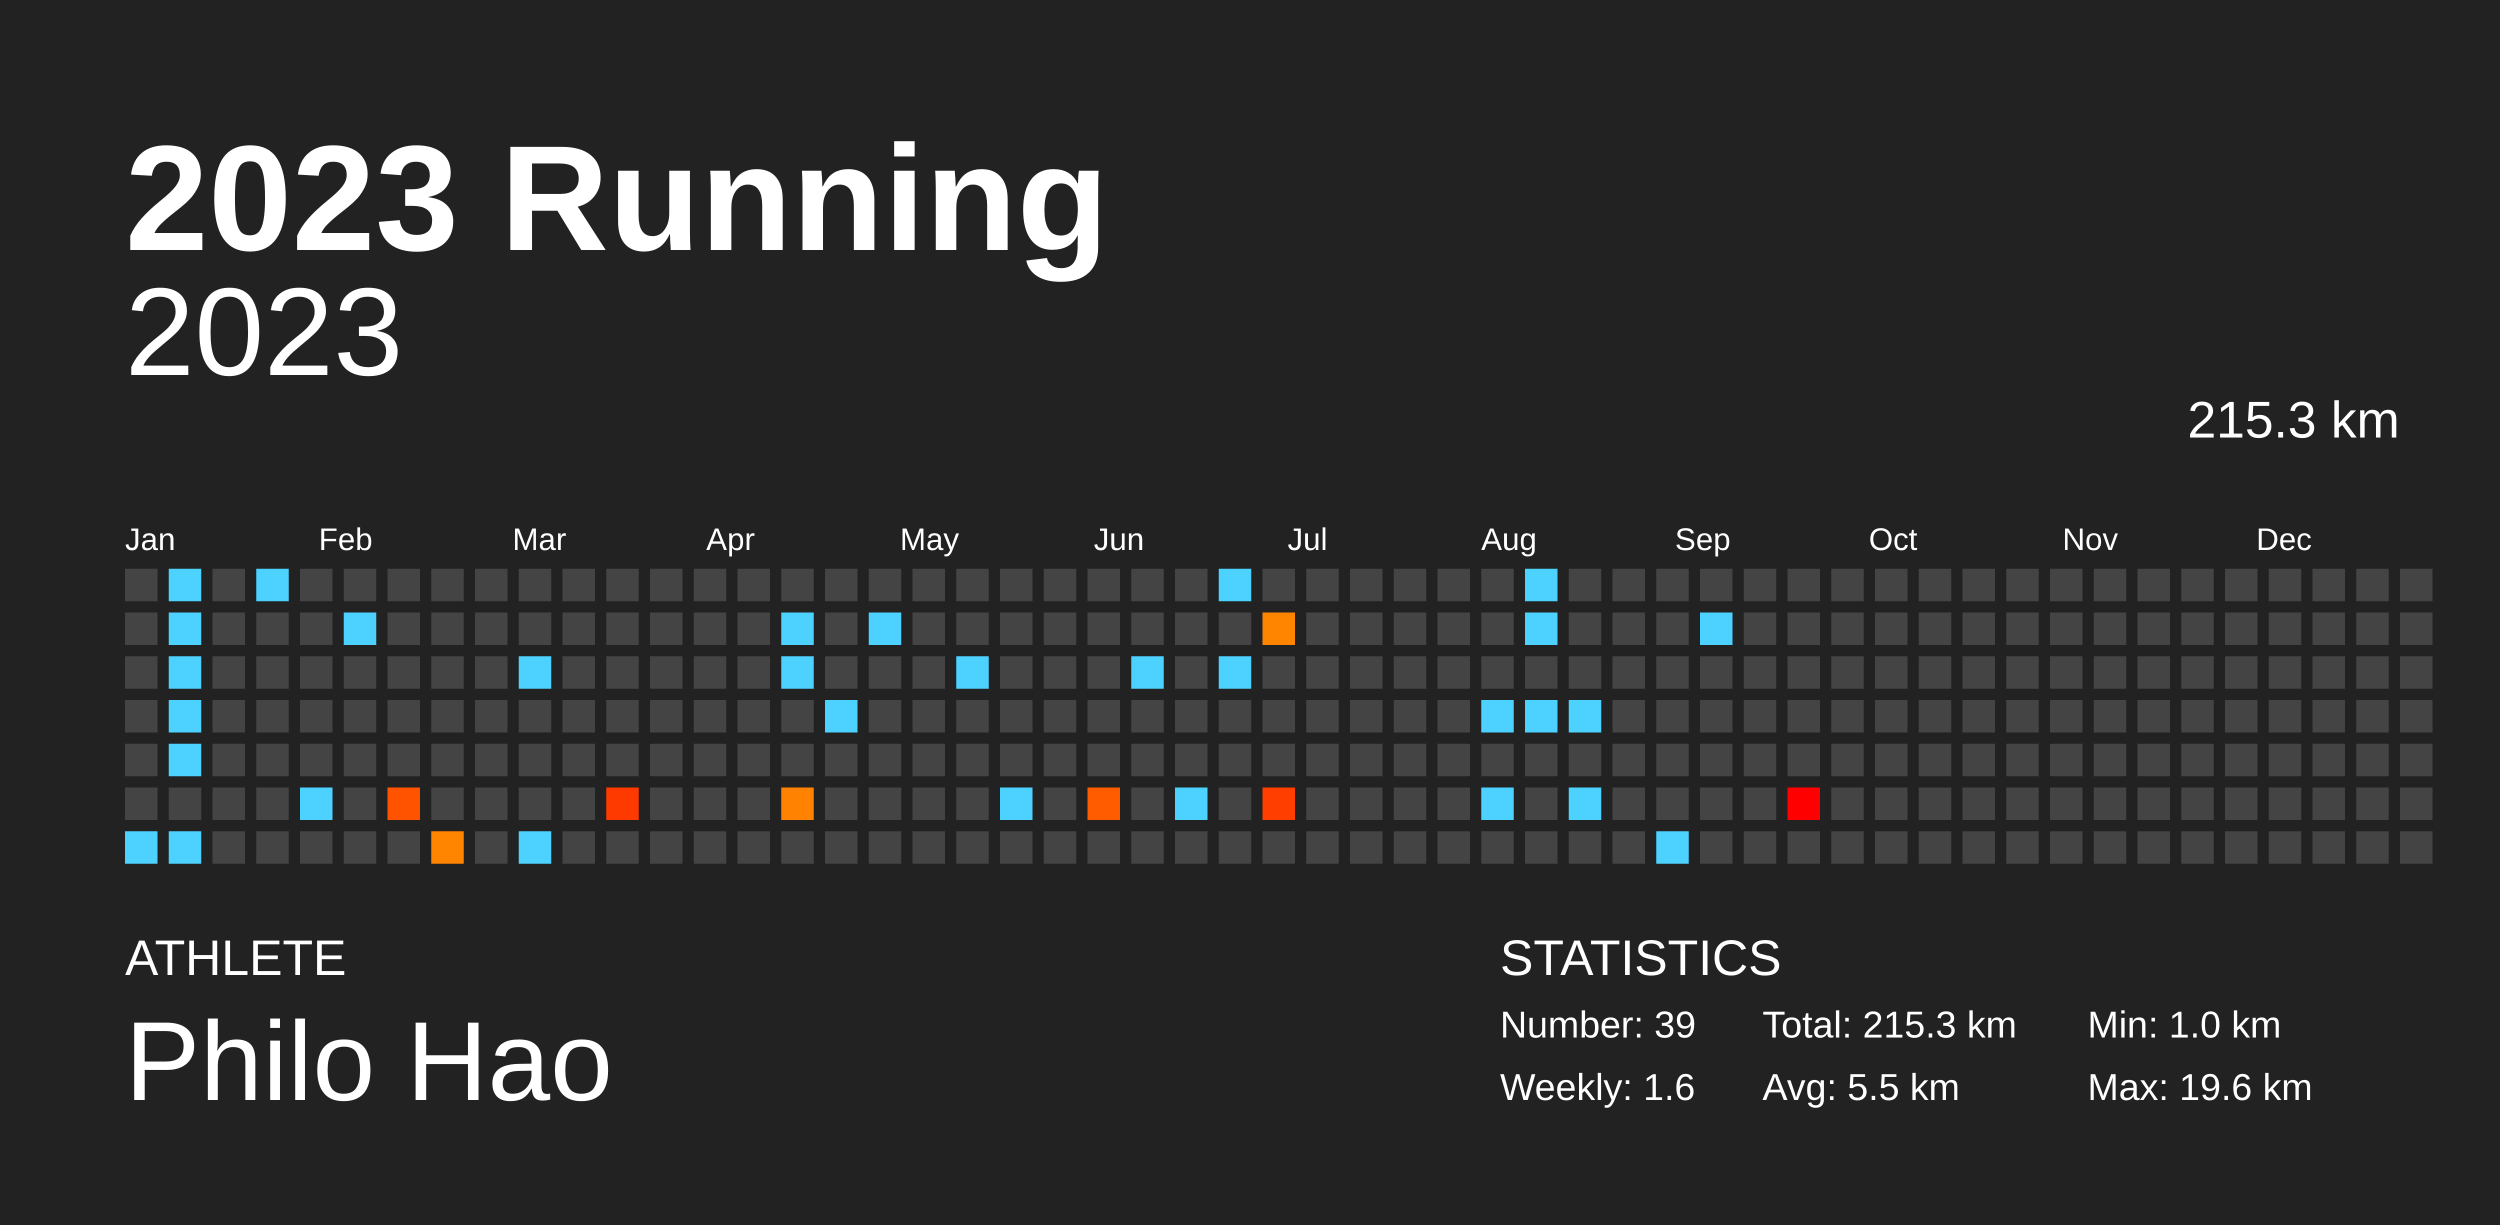
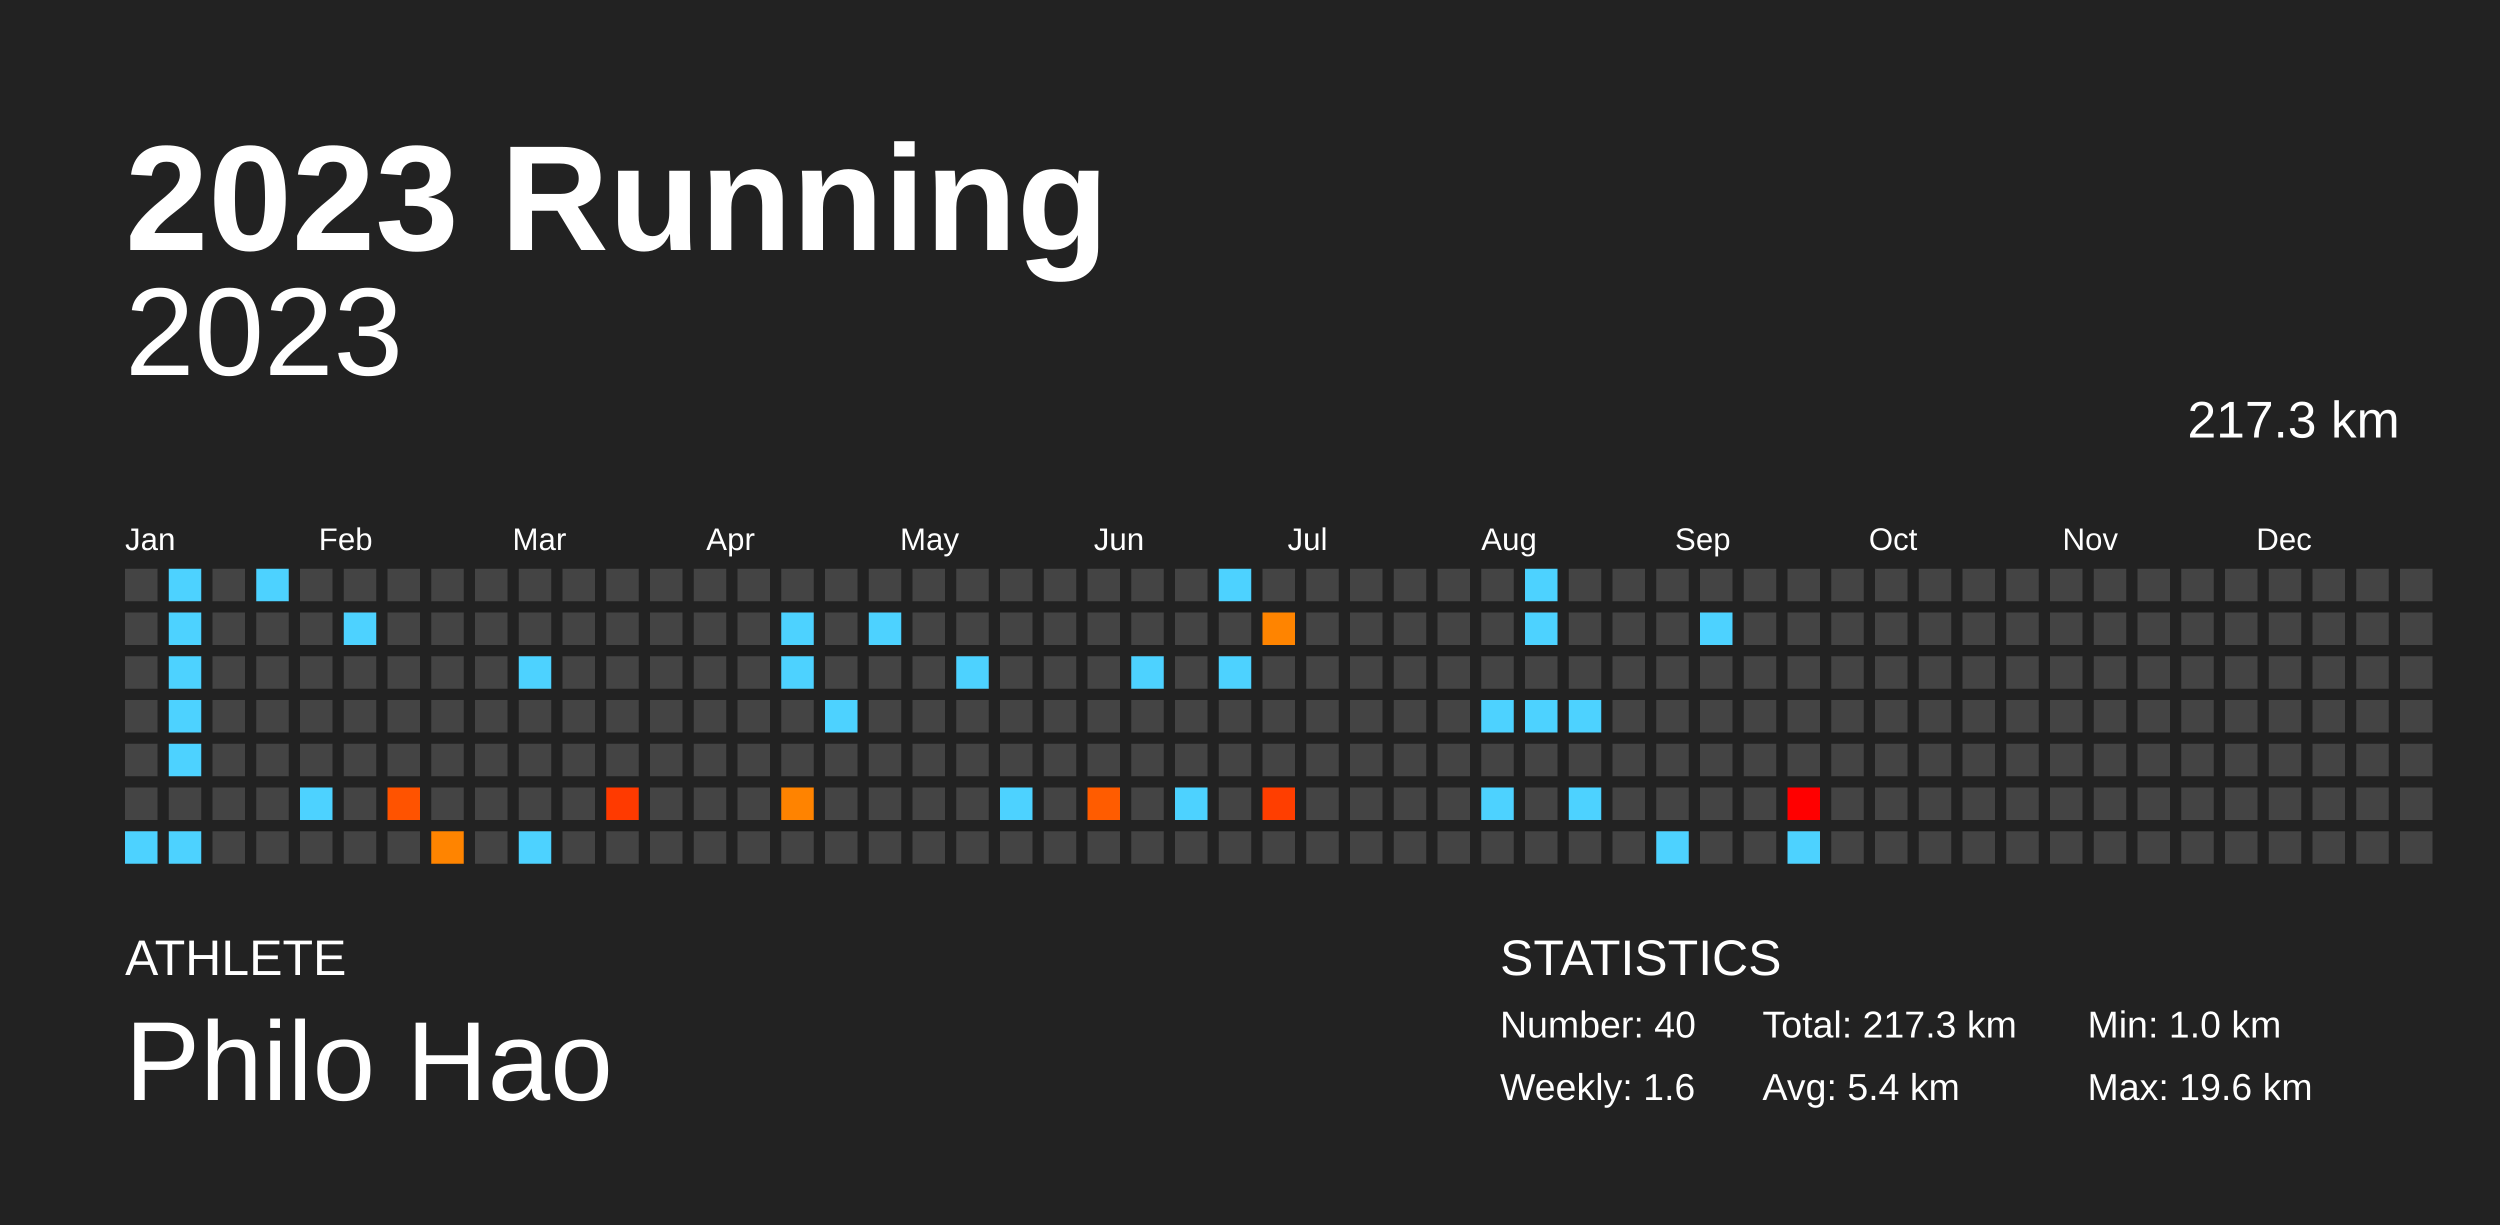
<svg xmlns="http://www.w3.org/2000/svg" baseProfile="full" height="98mm" version="1.1" viewBox="0,0,200,98" width="200mm">
  <defs />
  <rect fill="#222222" height="98" width="200" x="0" y="0" />
  <text fill="#FFFFFF" style="font-size:12px; font-family:Arial; font-weight:bold;" x="10" y="20">2023 Running</text>
  <text fill="#FFFFFF" style="font-size:4px; font-family:Arial" x="10" y="78">ATHLETE</text>
  <text fill="#FFFFFF" style="font-size:9px; font-family:Arial" x="10" y="88">Philo Hao</text>
  <text fill="#FFFFFF" style="font-size:4px; font-family:Arial" x="120" y="78">STATISTICS</text>
-   <text fill="#FFFFFF" style="font-size:3px; font-family:Arial" x="120" y="83">Number: 39</text>
+   <text fill="#FFFFFF" style="font-size:3px; font-family:Arial" x="120" y="83">Number: 40</text>
  <text fill="#FFFFFF" style="font-size:3px; font-family:Arial" x="120" y="88">Weekly: 1.6</text>
-   <text fill="#FFFFFF" style="font-size:3px; font-family:Arial" x="141" y="83">Total: 215.3 km</text>
-   <text fill="#FFFFFF" style="font-size:3px; font-family:Arial" x="141" y="88">Avg: 5.5 km</text>
+   <text fill="#FFFFFF" style="font-size:3px; font-family:Arial" x="141" y="83">Total: 217.3 km</text>
+   <text fill="#FFFFFF" style="font-size:3px; font-family:Arial" x="141" y="88">Avg: 5.4 km</text>
  <text fill="#FFFFFF" style="font-size:3px; font-family:Arial" x="167" y="83">Min: 1.0 km</text>
  <text fill="#FFFFFF" style="font-size:3px; font-family:Arial" x="167" y="88">Max: 19.6 km</text>
  <text alignment-baseline="hanging" fill="#FFFFFF" style="font-size:10.0px; font-family:Arial;" x="10" y="30">2023</text>
-   <text alignment-baseline="hanging" fill="#FFFFFF" style="font-size:4.125px; font-family:Arial;" x="175" y="35">215.3 km</text>
+   <text alignment-baseline="hanging" fill="#FFFFFF" style="font-size:4.125px; font-family:Arial;" x="175" y="35">217.3 km</text>
  <text fill="#FFFFFF" style="font-size:2.5px; font-family:Arial" x="10.0" y="44">Jan</text>
  <text fill="#FFFFFF" style="font-size:2.5px; font-family:Arial" x="25.5" y="44">Feb</text>
  <text fill="#FFFFFF" style="font-size:2.5px; font-family:Arial" x="41.0" y="44">Mar</text>
  <text fill="#FFFFFF" style="font-size:2.5px; font-family:Arial" x="56.5" y="44">Apr</text>
  <text fill="#FFFFFF" style="font-size:2.5px; font-family:Arial" x="72.0" y="44">May</text>
  <text fill="#FFFFFF" style="font-size:2.5px; font-family:Arial" x="87.5" y="44">Jun</text>
  <text fill="#FFFFFF" style="font-size:2.5px; font-family:Arial" x="103.0" y="44">Jul</text>
  <text fill="#FFFFFF" style="font-size:2.5px; font-family:Arial" x="118.5" y="44">Aug</text>
  <text fill="#FFFFFF" style="font-size:2.5px; font-family:Arial" x="134.0" y="44">Sep</text>
  <text fill="#FFFFFF" style="font-size:2.5px; font-family:Arial" x="149.5" y="44">Oct</text>
  <text fill="#FFFFFF" style="font-size:2.5px; font-family:Arial" x="165.0" y="44">Nov</text>
  <text fill="#FFFFFF" style="font-size:2.5px; font-family:Arial" x="180.5" y="44">Dec</text>
  <rect fill="#444444" height="2.6" width="2.6" x="10.0" y="45.5" />
  <rect fill="#444444" height="2.6" width="2.6" x="10.0" y="49.0" />
  <rect fill="#444444" height="2.6" width="2.6" x="10.0" y="52.5" />
  <rect fill="#444444" height="2.6" width="2.6" x="10.0" y="56.0" />
  <rect fill="#444444" height="2.6" width="2.6" x="10.0" y="59.5" />
  <rect fill="#444444" height="2.6" width="2.6" x="10.0" y="63.0" />
  <rect fill="#4dd2ff" height="2.6" width="2.6" x="10.0" y="66.5" />
  <rect fill="#4dd2ff" height="2.6" width="2.6" x="13.5" y="45.5" />
  <rect fill="#4dd2ff" height="2.6" width="2.6" x="13.5" y="49.0" />
  <rect fill="#4dd2ff" height="2.6" width="2.6" x="13.5" y="52.5" />
  <rect fill="#4dd2ff" height="2.6" width="2.6" x="13.5" y="56.0" />
  <rect fill="#4dd2ff" height="2.6" width="2.6" x="13.5" y="59.5" />
  <rect fill="#444444" height="2.6" width="2.6" x="13.5" y="63.0" />
  <rect fill="#4dd2ff" height="2.6" width="2.6" x="13.5" y="66.5" />
  <rect fill="#444444" height="2.6" width="2.6" x="17.0" y="45.5" />
  <rect fill="#444444" height="2.6" width="2.6" x="17.0" y="49.0" />
  <rect fill="#444444" height="2.6" width="2.6" x="17.0" y="52.5" />
  <rect fill="#444444" height="2.6" width="2.6" x="17.0" y="56.0" />
  <rect fill="#444444" height="2.6" width="2.6" x="17.0" y="59.5" />
  <rect fill="#444444" height="2.6" width="2.6" x="17.0" y="63.0" />
  <rect fill="#444444" height="2.6" width="2.6" x="17.0" y="66.5" />
  <rect fill="#4dd2ff" height="2.6" width="2.6" x="20.5" y="45.5" />
  <rect fill="#444444" height="2.6" width="2.6" x="20.5" y="49.0" />
  <rect fill="#444444" height="2.6" width="2.6" x="20.5" y="52.5" />
  <rect fill="#444444" height="2.6" width="2.6" x="20.5" y="56.0" />
  <rect fill="#444444" height="2.6" width="2.6" x="20.5" y="59.5" />
  <rect fill="#444444" height="2.6" width="2.6" x="20.5" y="63.0" />
  <rect fill="#444444" height="2.6" width="2.6" x="20.5" y="66.5" />
  <rect fill="#444444" height="2.6" width="2.6" x="24.0" y="45.5" />
  <rect fill="#444444" height="2.6" width="2.6" x="24.0" y="49.0" />
  <rect fill="#444444" height="2.6" width="2.6" x="24.0" y="52.5" />
  <rect fill="#444444" height="2.6" width="2.6" x="24.0" y="56.0" />
  <rect fill="#444444" height="2.6" width="2.6" x="24.0" y="59.5" />
  <rect fill="#4dd2ff" height="2.6" width="2.6" x="24.0" y="63.0" />
  <rect fill="#444444" height="2.6" width="2.6" x="24.0" y="66.5" />
  <rect fill="#444444" height="2.6" width="2.6" x="27.5" y="45.5" />
  <rect fill="#4dd2ff" height="2.6" width="2.6" x="27.5" y="49.0" />
  <rect fill="#444444" height="2.6" width="2.6" x="27.5" y="52.5" />
  <rect fill="#444444" height="2.6" width="2.6" x="27.5" y="56.0" />
  <rect fill="#444444" height="2.6" width="2.6" x="27.5" y="59.5" />
  <rect fill="#444444" height="2.6" width="2.6" x="27.5" y="63.0" />
  <rect fill="#444444" height="2.6" width="2.6" x="27.5" y="66.5" />
  <rect fill="#444444" height="2.6" width="2.6" x="31.0" y="45.5" />
  <rect fill="#444444" height="2.6" width="2.6" x="31.0" y="49.0" />
  <rect fill="#444444" height="2.6" width="2.6" x="31.0" y="52.5" />
  <rect fill="#444444" height="2.6" width="2.6" x="31.0" y="56.0" />
  <rect fill="#444444" height="2.6" width="2.6" x="31.0" y="59.5" />
  <rect fill="#ff5300" height="2.6" width="2.6" x="31.0" y="63.0" />
  <rect fill="#444444" height="2.6" width="2.6" x="31.0" y="66.5" />
  <rect fill="#444444" height="2.6" width="2.6" x="34.5" y="45.5" />
  <rect fill="#444444" height="2.6" width="2.6" x="34.5" y="49.0" />
  <rect fill="#444444" height="2.6" width="2.6" x="34.5" y="52.5" />
  <rect fill="#444444" height="2.6" width="2.6" x="34.5" y="56.0" />
  <rect fill="#444444" height="2.6" width="2.6" x="34.5" y="59.5" />
  <rect fill="#444444" height="2.6" width="2.6" x="34.5" y="63.0" />
  <rect fill="#ff8400" height="2.6" width="2.6" x="34.5" y="66.5" />
  <rect fill="#444444" height="2.6" width="2.6" x="38.0" y="45.5" />
  <rect fill="#444444" height="2.6" width="2.6" x="38.0" y="49.0" />
  <rect fill="#444444" height="2.6" width="2.6" x="38.0" y="52.5" />
  <rect fill="#444444" height="2.6" width="2.6" x="38.0" y="56.0" />
  <rect fill="#444444" height="2.6" width="2.6" x="38.0" y="59.5" />
  <rect fill="#444444" height="2.6" width="2.6" x="38.0" y="63.0" />
  <rect fill="#444444" height="2.6" width="2.6" x="38.0" y="66.5" />
  <rect fill="#444444" height="2.6" width="2.6" x="41.5" y="45.5" />
  <rect fill="#444444" height="2.6" width="2.6" x="41.5" y="49.0" />
  <rect fill="#4dd2ff" height="2.6" width="2.6" x="41.5" y="52.5" />
  <rect fill="#444444" height="2.6" width="2.6" x="41.5" y="56.0" />
  <rect fill="#444444" height="2.6" width="2.6" x="41.5" y="59.5" />
  <rect fill="#444444" height="2.6" width="2.6" x="41.5" y="63.0" />
  <rect fill="#4dd2ff" height="2.6" width="2.6" x="41.5" y="66.5" />
  <rect fill="#444444" height="2.6" width="2.6" x="45.0" y="45.5" />
  <rect fill="#444444" height="2.6" width="2.6" x="45.0" y="49.0" />
  <rect fill="#444444" height="2.6" width="2.6" x="45.0" y="52.5" />
  <rect fill="#444444" height="2.6" width="2.6" x="45.0" y="56.0" />
  <rect fill="#444444" height="2.6" width="2.6" x="45.0" y="59.5" />
  <rect fill="#444444" height="2.6" width="2.6" x="45.0" y="63.0" />
  <rect fill="#444444" height="2.6" width="2.6" x="45.0" y="66.5" />
  <rect fill="#444444" height="2.6" width="2.6" x="48.5" y="45.5" />
  <rect fill="#444444" height="2.6" width="2.6" x="48.5" y="49.0" />
  <rect fill="#444444" height="2.6" width="2.6" x="48.5" y="52.5" />
  <rect fill="#444444" height="2.6" width="2.6" x="48.5" y="56.0" />
  <rect fill="#444444" height="2.6" width="2.6" x="48.5" y="59.5" />
  <rect fill="#ff3a00" height="2.6" width="2.6" x="48.5" y="63.0" />
  <rect fill="#444444" height="2.6" width="2.6" x="48.5" y="66.5" />
  <rect fill="#444444" height="2.6" width="2.6" x="52.0" y="45.5" />
  <rect fill="#444444" height="2.6" width="2.6" x="52.0" y="49.0" />
  <rect fill="#444444" height="2.6" width="2.6" x="52.0" y="52.5" />
  <rect fill="#444444" height="2.6" width="2.6" x="52.0" y="56.0" />
  <rect fill="#444444" height="2.6" width="2.6" x="52.0" y="59.5" />
  <rect fill="#444444" height="2.6" width="2.6" x="52.0" y="63.0" />
  <rect fill="#444444" height="2.6" width="2.6" x="52.0" y="66.5" />
  <rect fill="#444444" height="2.6" width="2.6" x="55.5" y="45.5" />
  <rect fill="#444444" height="2.6" width="2.6" x="55.5" y="49.0" />
  <rect fill="#444444" height="2.6" width="2.6" x="55.5" y="52.5" />
  <rect fill="#444444" height="2.6" width="2.6" x="55.5" y="56.0" />
  <rect fill="#444444" height="2.6" width="2.6" x="55.5" y="59.5" />
  <rect fill="#444444" height="2.6" width="2.6" x="55.5" y="63.0" />
  <rect fill="#444444" height="2.6" width="2.6" x="55.5" y="66.5" />
  <rect fill="#444444" height="2.6" width="2.6" x="59.0" y="45.5" />
  <rect fill="#444444" height="2.6" width="2.6" x="59.0" y="49.0" />
  <rect fill="#444444" height="2.6" width="2.6" x="59.0" y="52.5" />
  <rect fill="#444444" height="2.6" width="2.6" x="59.0" y="56.0" />
  <rect fill="#444444" height="2.6" width="2.6" x="59.0" y="59.5" />
  <rect fill="#444444" height="2.6" width="2.6" x="59.0" y="63.0" />
  <rect fill="#444444" height="2.6" width="2.6" x="59.0" y="66.5" />
  <rect fill="#444444" height="2.6" width="2.6" x="62.5" y="45.5" />
  <rect fill="#4dd2ff" height="2.6" width="2.6" x="62.5" y="49.0" />
  <rect fill="#4dd2ff" height="2.6" width="2.6" x="62.5" y="52.5" />
  <rect fill="#444444" height="2.6" width="2.6" x="62.5" y="56.0" />
  <rect fill="#444444" height="2.6" width="2.6" x="62.5" y="59.5" />
  <rect fill="#ff8300" height="2.6" width="2.6" x="62.5" y="63.0" />
  <rect fill="#444444" height="2.6" width="2.6" x="62.5" y="66.5" />
  <rect fill="#444444" height="2.6" width="2.6" x="66.0" y="45.5" />
  <rect fill="#444444" height="2.6" width="2.6" x="66.0" y="49.0" />
  <rect fill="#444444" height="2.6" width="2.6" x="66.0" y="52.5" />
  <rect fill="#4dd2ff" height="2.6" width="2.6" x="66.0" y="56.0" />
  <rect fill="#444444" height="2.6" width="2.6" x="66.0" y="59.5" />
  <rect fill="#444444" height="2.6" width="2.6" x="66.0" y="63.0" />
  <rect fill="#444444" height="2.6" width="2.6" x="66.0" y="66.5" />
  <rect fill="#444444" height="2.6" width="2.6" x="69.5" y="45.5" />
  <rect fill="#4dd2ff" height="2.6" width="2.6" x="69.5" y="49.0" />
  <rect fill="#444444" height="2.6" width="2.6" x="69.5" y="52.5" />
  <rect fill="#444444" height="2.6" width="2.6" x="69.5" y="56.0" />
  <rect fill="#444444" height="2.6" width="2.6" x="69.5" y="59.5" />
  <rect fill="#444444" height="2.6" width="2.6" x="69.5" y="63.0" />
  <rect fill="#444444" height="2.6" width="2.6" x="69.5" y="66.5" />
  <rect fill="#444444" height="2.6" width="2.6" x="73.0" y="45.5" />
  <rect fill="#444444" height="2.6" width="2.6" x="73.0" y="49.0" />
  <rect fill="#444444" height="2.6" width="2.6" x="73.0" y="52.5" />
  <rect fill="#444444" height="2.6" width="2.6" x="73.0" y="56.0" />
  <rect fill="#444444" height="2.6" width="2.6" x="73.0" y="59.5" />
  <rect fill="#444444" height="2.6" width="2.6" x="73.0" y="63.0" />
  <rect fill="#444444" height="2.6" width="2.6" x="73.0" y="66.5" />
  <rect fill="#444444" height="2.6" width="2.6" x="76.5" y="45.5" />
  <rect fill="#444444" height="2.6" width="2.6" x="76.5" y="49.0" />
  <rect fill="#4dd2ff" height="2.6" width="2.6" x="76.5" y="52.5" />
  <rect fill="#444444" height="2.6" width="2.6" x="76.5" y="56.0" />
  <rect fill="#444444" height="2.6" width="2.6" x="76.5" y="59.5" />
  <rect fill="#444444" height="2.6" width="2.6" x="76.5" y="63.0" />
  <rect fill="#444444" height="2.6" width="2.6" x="76.5" y="66.5" />
  <rect fill="#444444" height="2.6" width="2.6" x="80.0" y="45.5" />
  <rect fill="#444444" height="2.6" width="2.6" x="80.0" y="49.0" />
  <rect fill="#444444" height="2.6" width="2.6" x="80.0" y="52.5" />
  <rect fill="#444444" height="2.6" width="2.6" x="80.0" y="56.0" />
  <rect fill="#444444" height="2.6" width="2.6" x="80.0" y="59.5" />
  <rect fill="#4dd2ff" height="2.6" width="2.6" x="80.0" y="63.0" />
  <rect fill="#444444" height="2.6" width="2.6" x="80.0" y="66.5" />
  <rect fill="#444444" height="2.6" width="2.6" x="83.5" y="45.5" />
  <rect fill="#444444" height="2.6" width="2.6" x="83.5" y="49.0" />
  <rect fill="#444444" height="2.6" width="2.6" x="83.5" y="52.5" />
  <rect fill="#444444" height="2.6" width="2.6" x="83.5" y="56.0" />
  <rect fill="#444444" height="2.6" width="2.6" x="83.5" y="59.5" />
  <rect fill="#444444" height="2.6" width="2.6" x="83.5" y="63.0" />
  <rect fill="#444444" height="2.6" width="2.6" x="83.5" y="66.5" />
  <rect fill="#444444" height="2.6" width="2.6" x="87.0" y="45.5" />
  <rect fill="#444444" height="2.6" width="2.6" x="87.0" y="49.0" />
  <rect fill="#444444" height="2.6" width="2.6" x="87.0" y="52.5" />
  <rect fill="#444444" height="2.6" width="2.6" x="87.0" y="56.0" />
  <rect fill="#444444" height="2.6" width="2.6" x="87.0" y="59.5" />
  <rect fill="#ff5c00" height="2.6" width="2.6" x="87.0" y="63.0" />
  <rect fill="#444444" height="2.6" width="2.6" x="87.0" y="66.5" />
  <rect fill="#444444" height="2.6" width="2.6" x="90.5" y="45.5" />
  <rect fill="#444444" height="2.6" width="2.6" x="90.5" y="49.0" />
  <rect fill="#4dd2ff" height="2.6" width="2.6" x="90.5" y="52.5" />
  <rect fill="#444444" height="2.6" width="2.6" x="90.5" y="56.0" />
  <rect fill="#444444" height="2.6" width="2.6" x="90.5" y="59.5" />
  <rect fill="#444444" height="2.6" width="2.6" x="90.5" y="63.0" />
  <rect fill="#444444" height="2.6" width="2.6" x="90.5" y="66.5" />
  <rect fill="#444444" height="2.6" width="2.6" x="94.0" y="45.5" />
  <rect fill="#444444" height="2.6" width="2.6" x="94.0" y="49.0" />
  <rect fill="#444444" height="2.6" width="2.6" x="94.0" y="52.5" />
  <rect fill="#444444" height="2.6" width="2.6" x="94.0" y="56.0" />
  <rect fill="#444444" height="2.6" width="2.6" x="94.0" y="59.5" />
  <rect fill="#4dd2ff" height="2.6" width="2.6" x="94.0" y="63.0" />
  <rect fill="#444444" height="2.6" width="2.6" x="94.0" y="66.5" />
  <rect fill="#4dd2ff" height="2.6" width="2.6" x="97.5" y="45.5" />
  <rect fill="#444444" height="2.6" width="2.6" x="97.5" y="49.0" />
  <rect fill="#4dd2ff" height="2.6" width="2.6" x="97.5" y="52.5" />
  <rect fill="#444444" height="2.6" width="2.6" x="97.5" y="56.0" />
  <rect fill="#444444" height="2.6" width="2.6" x="97.5" y="59.5" />
  <rect fill="#444444" height="2.6" width="2.6" x="97.5" y="63.0" />
  <rect fill="#444444" height="2.6" width="2.6" x="97.5" y="66.5" />
  <rect fill="#444444" height="2.6" width="2.6" x="101.0" y="45.5" />
  <rect fill="#ff8400" height="2.6" width="2.6" x="101.0" y="49.0" />
  <rect fill="#444444" height="2.6" width="2.6" x="101.0" y="52.5" />
  <rect fill="#444444" height="2.6" width="2.6" x="101.0" y="56.0" />
  <rect fill="#444444" height="2.6" width="2.6" x="101.0" y="59.5" />
  <rect fill="#ff3e00" height="2.6" width="2.6" x="101.0" y="63.0" />
  <rect fill="#444444" height="2.6" width="2.6" x="101.0" y="66.5" />
  <rect fill="#444444" height="2.6" width="2.6" x="104.5" y="45.5" />
  <rect fill="#444444" height="2.6" width="2.6" x="104.5" y="49.0" />
  <rect fill="#444444" height="2.6" width="2.6" x="104.5" y="52.5" />
  <rect fill="#444444" height="2.6" width="2.6" x="104.5" y="56.0" />
  <rect fill="#444444" height="2.6" width="2.6" x="104.5" y="59.5" />
  <rect fill="#444444" height="2.6" width="2.6" x="104.5" y="63.0" />
  <rect fill="#444444" height="2.6" width="2.6" x="104.5" y="66.5" />
  <rect fill="#444444" height="2.6" width="2.6" x="108.0" y="45.5" />
  <rect fill="#444444" height="2.6" width="2.6" x="108.0" y="49.0" />
  <rect fill="#444444" height="2.6" width="2.6" x="108.0" y="52.5" />
  <rect fill="#444444" height="2.6" width="2.6" x="108.0" y="56.0" />
  <rect fill="#444444" height="2.6" width="2.6" x="108.0" y="59.5" />
  <rect fill="#444444" height="2.6" width="2.6" x="108.0" y="63.0" />
  <rect fill="#444444" height="2.6" width="2.6" x="108.0" y="66.5" />
  <rect fill="#444444" height="2.6" width="2.6" x="111.5" y="45.5" />
  <rect fill="#444444" height="2.6" width="2.6" x="111.5" y="49.0" />
  <rect fill="#444444" height="2.6" width="2.6" x="111.5" y="52.5" />
  <rect fill="#444444" height="2.6" width="2.6" x="111.5" y="56.0" />
  <rect fill="#444444" height="2.6" width="2.6" x="111.5" y="59.5" />
  <rect fill="#444444" height="2.6" width="2.6" x="111.5" y="63.0" />
  <rect fill="#444444" height="2.6" width="2.6" x="111.5" y="66.5" />
  <rect fill="#444444" height="2.6" width="2.6" x="115.0" y="45.5" />
  <rect fill="#444444" height="2.6" width="2.6" x="115.0" y="49.0" />
  <rect fill="#444444" height="2.6" width="2.6" x="115.0" y="52.5" />
  <rect fill="#444444" height="2.6" width="2.6" x="115.0" y="56.0" />
  <rect fill="#444444" height="2.6" width="2.6" x="115.0" y="59.5" />
  <rect fill="#444444" height="2.6" width="2.6" x="115.0" y="63.0" />
  <rect fill="#444444" height="2.6" width="2.6" x="115.0" y="66.5" />
  <rect fill="#444444" height="2.6" width="2.6" x="118.5" y="45.5" />
  <rect fill="#444444" height="2.6" width="2.6" x="118.5" y="49.0" />
  <rect fill="#444444" height="2.6" width="2.6" x="118.5" y="52.5" />
  <rect fill="#4dd2ff" height="2.6" width="2.6" x="118.5" y="56.0" />
  <rect fill="#444444" height="2.6" width="2.6" x="118.5" y="59.5" />
  <rect fill="#4dd2ff" height="2.6" width="2.6" x="118.5" y="63.0" />
  <rect fill="#444444" height="2.6" width="2.6" x="118.5" y="66.5" />
  <rect fill="#4dd2ff" height="2.6" width="2.6" x="122.0" y="45.5" />
  <rect fill="#4dd2ff" height="2.6" width="2.6" x="122.0" y="49.0" />
  <rect fill="#444444" height="2.6" width="2.6" x="122.0" y="52.5" />
  <rect fill="#4dd2ff" height="2.6" width="2.6" x="122.0" y="56.0" />
  <rect fill="#444444" height="2.6" width="2.6" x="122.0" y="59.5" />
  <rect fill="#444444" height="2.6" width="2.6" x="122.0" y="63.0" />
  <rect fill="#444444" height="2.6" width="2.6" x="122.0" y="66.5" />
  <rect fill="#444444" height="2.6" width="2.6" x="125.5" y="45.5" />
  <rect fill="#444444" height="2.6" width="2.6" x="125.5" y="49.0" />
  <rect fill="#444444" height="2.6" width="2.6" x="125.5" y="52.5" />
  <rect fill="#4dd2ff" height="2.6" width="2.6" x="125.5" y="56.0" />
  <rect fill="#444444" height="2.6" width="2.6" x="125.5" y="59.5" />
  <rect fill="#4dd2ff" height="2.6" width="2.6" x="125.5" y="63.0" />
  <rect fill="#444444" height="2.6" width="2.6" x="125.5" y="66.5" />
  <rect fill="#444444" height="2.6" width="2.6" x="129.0" y="45.5" />
  <rect fill="#444444" height="2.6" width="2.6" x="129.0" y="49.0" />
  <rect fill="#444444" height="2.6" width="2.6" x="129.0" y="52.5" />
  <rect fill="#444444" height="2.6" width="2.6" x="129.0" y="56.0" />
  <rect fill="#444444" height="2.6" width="2.6" x="129.0" y="59.5" />
  <rect fill="#444444" height="2.6" width="2.6" x="129.0" y="63.0" />
  <rect fill="#444444" height="2.6" width="2.6" x="129.0" y="66.5" />
  <rect fill="#444444" height="2.6" width="2.6" x="132.5" y="45.5" />
  <rect fill="#444444" height="2.6" width="2.6" x="132.5" y="49.0" />
  <rect fill="#444444" height="2.6" width="2.6" x="132.5" y="52.5" />
  <rect fill="#444444" height="2.6" width="2.6" x="132.5" y="56.0" />
  <rect fill="#444444" height="2.6" width="2.6" x="132.5" y="59.5" />
  <rect fill="#444444" height="2.6" width="2.6" x="132.5" y="63.0" />
  <rect fill="#4dd2ff" height="2.6" width="2.6" x="132.5" y="66.5" />
  <rect fill="#444444" height="2.6" width="2.6" x="136.0" y="45.5" />
  <rect fill="#4dd2ff" height="2.6" width="2.6" x="136.0" y="49.0" />
  <rect fill="#444444" height="2.6" width="2.6" x="136.0" y="52.5" />
  <rect fill="#444444" height="2.6" width="2.6" x="136.0" y="56.0" />
  <rect fill="#444444" height="2.6" width="2.6" x="136.0" y="59.5" />
  <rect fill="#444444" height="2.6" width="2.6" x="136.0" y="63.0" />
  <rect fill="#444444" height="2.6" width="2.6" x="136.0" y="66.5" />
  <rect fill="#444444" height="2.6" width="2.6" x="139.5" y="45.5" />
  <rect fill="#444444" height="2.6" width="2.6" x="139.5" y="49.0" />
  <rect fill="#444444" height="2.6" width="2.6" x="139.5" y="52.5" />
  <rect fill="#444444" height="2.6" width="2.6" x="139.5" y="56.0" />
  <rect fill="#444444" height="2.6" width="2.6" x="139.5" y="59.5" />
  <rect fill="#444444" height="2.6" width="2.6" x="139.5" y="63.0" />
  <rect fill="#444444" height="2.6" width="2.6" x="139.5" y="66.5" />
  <rect fill="#444444" height="2.6" width="2.6" x="143.0" y="45.5" />
  <rect fill="#444444" height="2.6" width="2.6" x="143.0" y="49.0" />
  <rect fill="#444444" height="2.6" width="2.6" x="143.0" y="52.5" />
  <rect fill="#444444" height="2.6" width="2.6" x="143.0" y="56.0" />
  <rect fill="#444444" height="2.6" width="2.6" x="143.0" y="59.5" />
  <rect fill="#ff0000" height="2.6" width="2.6" x="143.0" y="63.0" />
-   <rect fill="#444444" height="2.6" width="2.6" x="143.0" y="66.5" />
+   <rect fill="#4dd2ff" height="2.6" width="2.6" x="143.0" y="66.5" />
  <rect fill="#444444" height="2.6" width="2.6" x="146.5" y="45.5" />
  <rect fill="#444444" height="2.6" width="2.6" x="146.5" y="49.0" />
  <rect fill="#444444" height="2.6" width="2.6" x="146.5" y="52.5" />
  <rect fill="#444444" height="2.6" width="2.6" x="146.5" y="56.0" />
  <rect fill="#444444" height="2.6" width="2.6" x="146.5" y="59.5" />
  <rect fill="#444444" height="2.6" width="2.6" x="146.5" y="63.0" />
  <rect fill="#444444" height="2.6" width="2.6" x="146.5" y="66.5" />
  <rect fill="#444444" height="2.6" width="2.6" x="150.0" y="45.5" />
  <rect fill="#444444" height="2.6" width="2.6" x="150.0" y="49.0" />
  <rect fill="#444444" height="2.6" width="2.6" x="150.0" y="52.5" />
  <rect fill="#444444" height="2.6" width="2.6" x="150.0" y="56.0" />
  <rect fill="#444444" height="2.6" width="2.6" x="150.0" y="59.5" />
  <rect fill="#444444" height="2.6" width="2.6" x="150.0" y="63.0" />
  <rect fill="#444444" height="2.6" width="2.6" x="150.0" y="66.5" />
  <rect fill="#444444" height="2.6" width="2.6" x="153.5" y="45.5" />
  <rect fill="#444444" height="2.6" width="2.6" x="153.5" y="49.0" />
  <rect fill="#444444" height="2.6" width="2.6" x="153.5" y="52.5" />
  <rect fill="#444444" height="2.6" width="2.6" x="153.5" y="56.0" />
  <rect fill="#444444" height="2.6" width="2.6" x="153.5" y="59.5" />
  <rect fill="#444444" height="2.6" width="2.6" x="153.5" y="63.0" />
  <rect fill="#444444" height="2.6" width="2.6" x="153.5" y="66.5" />
  <rect fill="#444444" height="2.6" width="2.6" x="157.0" y="45.5" />
  <rect fill="#444444" height="2.6" width="2.6" x="157.0" y="49.0" />
  <rect fill="#444444" height="2.6" width="2.6" x="157.0" y="52.5" />
  <rect fill="#444444" height="2.6" width="2.6" x="157.0" y="56.0" />
  <rect fill="#444444" height="2.6" width="2.6" x="157.0" y="59.5" />
  <rect fill="#444444" height="2.6" width="2.6" x="157.0" y="63.0" />
  <rect fill="#444444" height="2.6" width="2.6" x="157.0" y="66.5" />
  <rect fill="#444444" height="2.6" width="2.6" x="160.5" y="45.5" />
  <rect fill="#444444" height="2.6" width="2.6" x="160.5" y="49.0" />
  <rect fill="#444444" height="2.6" width="2.6" x="160.5" y="52.5" />
  <rect fill="#444444" height="2.6" width="2.6" x="160.5" y="56.0" />
  <rect fill="#444444" height="2.6" width="2.6" x="160.5" y="59.5" />
  <rect fill="#444444" height="2.6" width="2.6" x="160.5" y="63.0" />
  <rect fill="#444444" height="2.6" width="2.6" x="160.5" y="66.5" />
  <rect fill="#444444" height="2.6" width="2.6" x="164.0" y="45.5" />
  <rect fill="#444444" height="2.6" width="2.6" x="164.0" y="49.0" />
  <rect fill="#444444" height="2.6" width="2.6" x="164.0" y="52.5" />
  <rect fill="#444444" height="2.6" width="2.6" x="164.0" y="56.0" />
  <rect fill="#444444" height="2.6" width="2.6" x="164.0" y="59.5" />
  <rect fill="#444444" height="2.6" width="2.6" x="164.0" y="63.0" />
  <rect fill="#444444" height="2.6" width="2.6" x="164.0" y="66.5" />
  <rect fill="#444444" height="2.6" width="2.6" x="167.5" y="45.5" />
  <rect fill="#444444" height="2.6" width="2.6" x="167.5" y="49.0" />
  <rect fill="#444444" height="2.6" width="2.6" x="167.5" y="52.5" />
  <rect fill="#444444" height="2.6" width="2.6" x="167.5" y="56.0" />
  <rect fill="#444444" height="2.6" width="2.6" x="167.5" y="59.5" />
  <rect fill="#444444" height="2.6" width="2.6" x="167.5" y="63.0" />
  <rect fill="#444444" height="2.6" width="2.6" x="167.5" y="66.5" />
  <rect fill="#444444" height="2.6" width="2.6" x="171.0" y="45.5" />
  <rect fill="#444444" height="2.6" width="2.6" x="171.0" y="49.0" />
  <rect fill="#444444" height="2.6" width="2.6" x="171.0" y="52.5" />
  <rect fill="#444444" height="2.6" width="2.6" x="171.0" y="56.0" />
  <rect fill="#444444" height="2.6" width="2.6" x="171.0" y="59.5" />
  <rect fill="#444444" height="2.6" width="2.6" x="171.0" y="63.0" />
  <rect fill="#444444" height="2.6" width="2.6" x="171.0" y="66.5" />
  <rect fill="#444444" height="2.6" width="2.6" x="174.5" y="45.5" />
  <rect fill="#444444" height="2.6" width="2.6" x="174.5" y="49.0" />
  <rect fill="#444444" height="2.6" width="2.6" x="174.5" y="52.5" />
  <rect fill="#444444" height="2.6" width="2.6" x="174.5" y="56.0" />
  <rect fill="#444444" height="2.6" width="2.6" x="174.5" y="59.5" />
  <rect fill="#444444" height="2.6" width="2.6" x="174.5" y="63.0" />
  <rect fill="#444444" height="2.6" width="2.6" x="174.5" y="66.5" />
  <rect fill="#444444" height="2.6" width="2.6" x="178.0" y="45.5" />
  <rect fill="#444444" height="2.6" width="2.6" x="178.0" y="49.0" />
  <rect fill="#444444" height="2.6" width="2.6" x="178.0" y="52.5" />
  <rect fill="#444444" height="2.6" width="2.6" x="178.0" y="56.0" />
  <rect fill="#444444" height="2.6" width="2.6" x="178.0" y="59.5" />
  <rect fill="#444444" height="2.6" width="2.6" x="178.0" y="63.0" />
  <rect fill="#444444" height="2.6" width="2.6" x="178.0" y="66.5" />
  <rect fill="#444444" height="2.6" width="2.6" x="181.5" y="45.5" />
  <rect fill="#444444" height="2.6" width="2.6" x="181.5" y="49.0" />
  <rect fill="#444444" height="2.6" width="2.6" x="181.5" y="52.5" />
  <rect fill="#444444" height="2.6" width="2.6" x="181.5" y="56.0" />
  <rect fill="#444444" height="2.6" width="2.6" x="181.5" y="59.5" />
  <rect fill="#444444" height="2.6" width="2.6" x="181.5" y="63.0" />
  <rect fill="#444444" height="2.6" width="2.6" x="181.5" y="66.5" />
  <rect fill="#444444" height="2.6" width="2.6" x="185.0" y="45.5" />
  <rect fill="#444444" height="2.6" width="2.6" x="185.0" y="49.0" />
  <rect fill="#444444" height="2.6" width="2.6" x="185.0" y="52.5" />
  <rect fill="#444444" height="2.6" width="2.6" x="185.0" y="56.0" />
  <rect fill="#444444" height="2.6" width="2.6" x="185.0" y="59.5" />
  <rect fill="#444444" height="2.6" width="2.6" x="185.0" y="63.0" />
  <rect fill="#444444" height="2.6" width="2.6" x="185.0" y="66.5" />
  <rect fill="#444444" height="2.6" width="2.6" x="188.5" y="45.5" />
  <rect fill="#444444" height="2.6" width="2.6" x="188.5" y="49.0" />
  <rect fill="#444444" height="2.6" width="2.6" x="188.5" y="52.5" />
  <rect fill="#444444" height="2.6" width="2.6" x="188.5" y="56.0" />
  <rect fill="#444444" height="2.6" width="2.6" x="188.5" y="59.5" />
  <rect fill="#444444" height="2.6" width="2.6" x="188.5" y="63.0" />
  <rect fill="#444444" height="2.6" width="2.6" x="188.5" y="66.5" />
  <rect fill="#444444" height="2.6" width="2.6" x="192.0" y="45.5" />
  <rect fill="#444444" height="2.6" width="2.6" x="192.0" y="49.0" />
  <rect fill="#444444" height="2.6" width="2.6" x="192.0" y="52.5" />
  <rect fill="#444444" height="2.6" width="2.6" x="192.0" y="56.0" />
  <rect fill="#444444" height="2.6" width="2.6" x="192.0" y="59.5" />
  <rect fill="#444444" height="2.6" width="2.6" x="192.0" y="63.0" />
  <rect fill="#444444" height="2.6" width="2.6" x="192.0" y="66.5" />
</svg>
